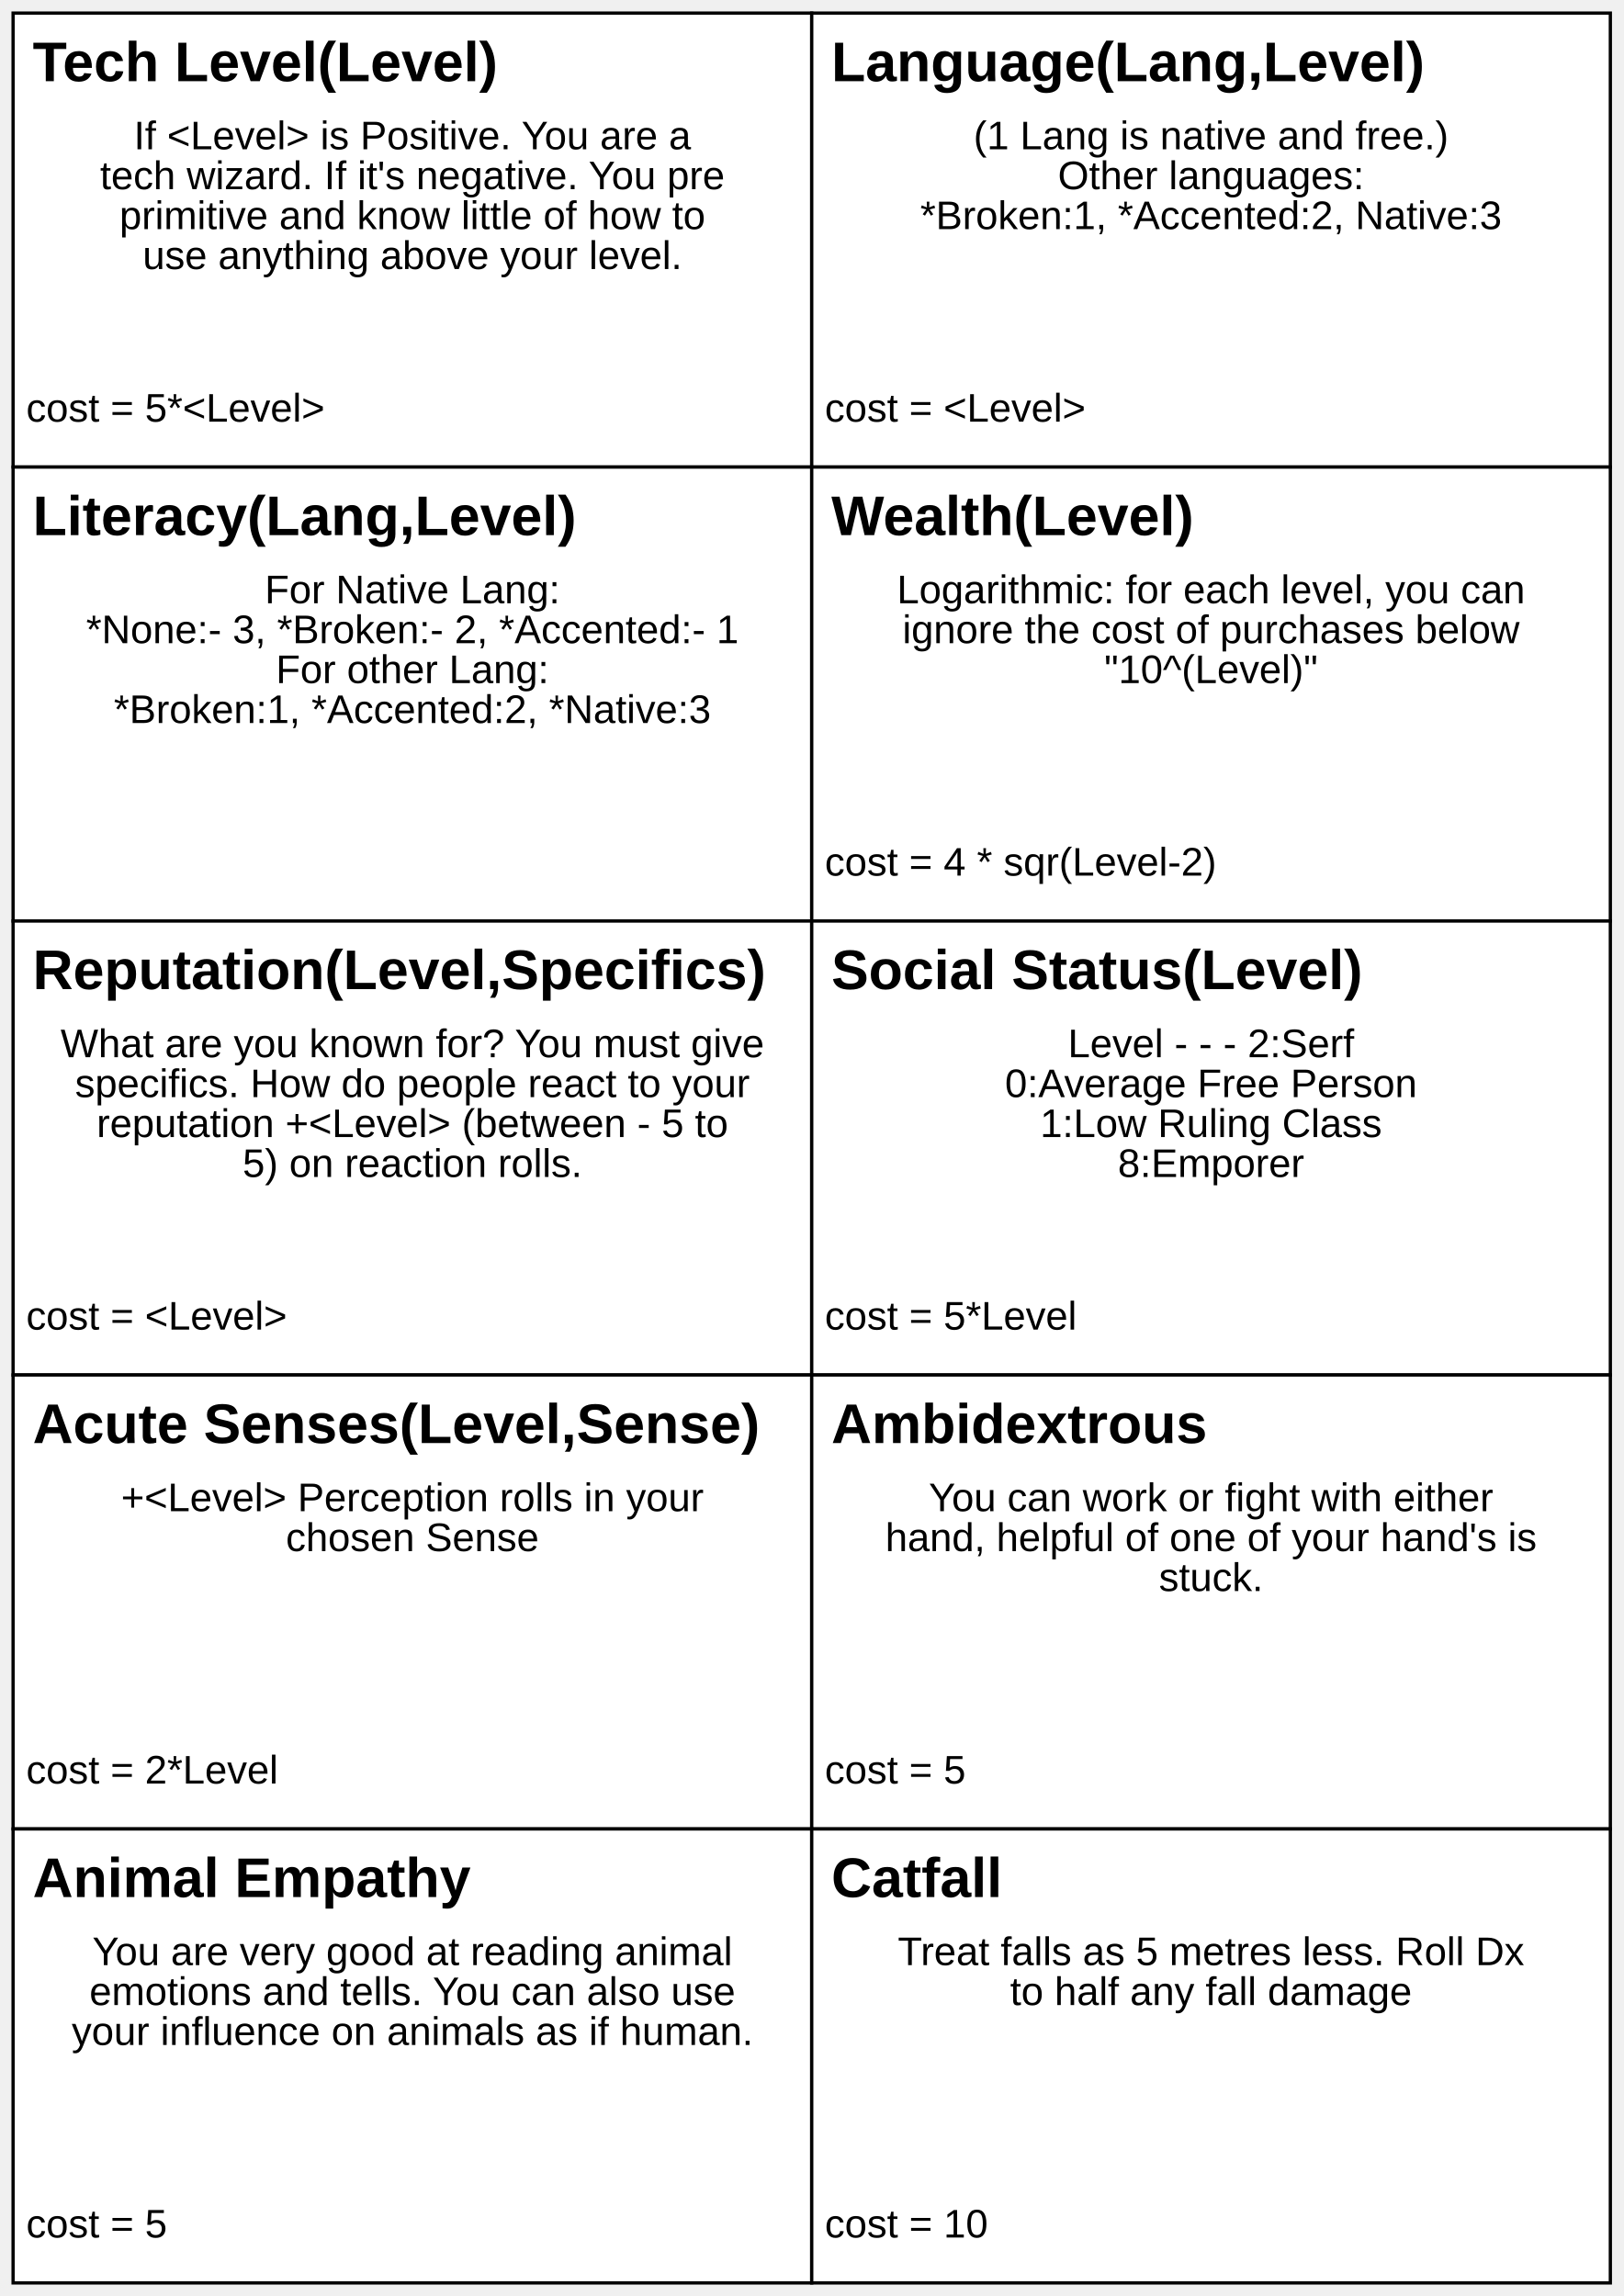
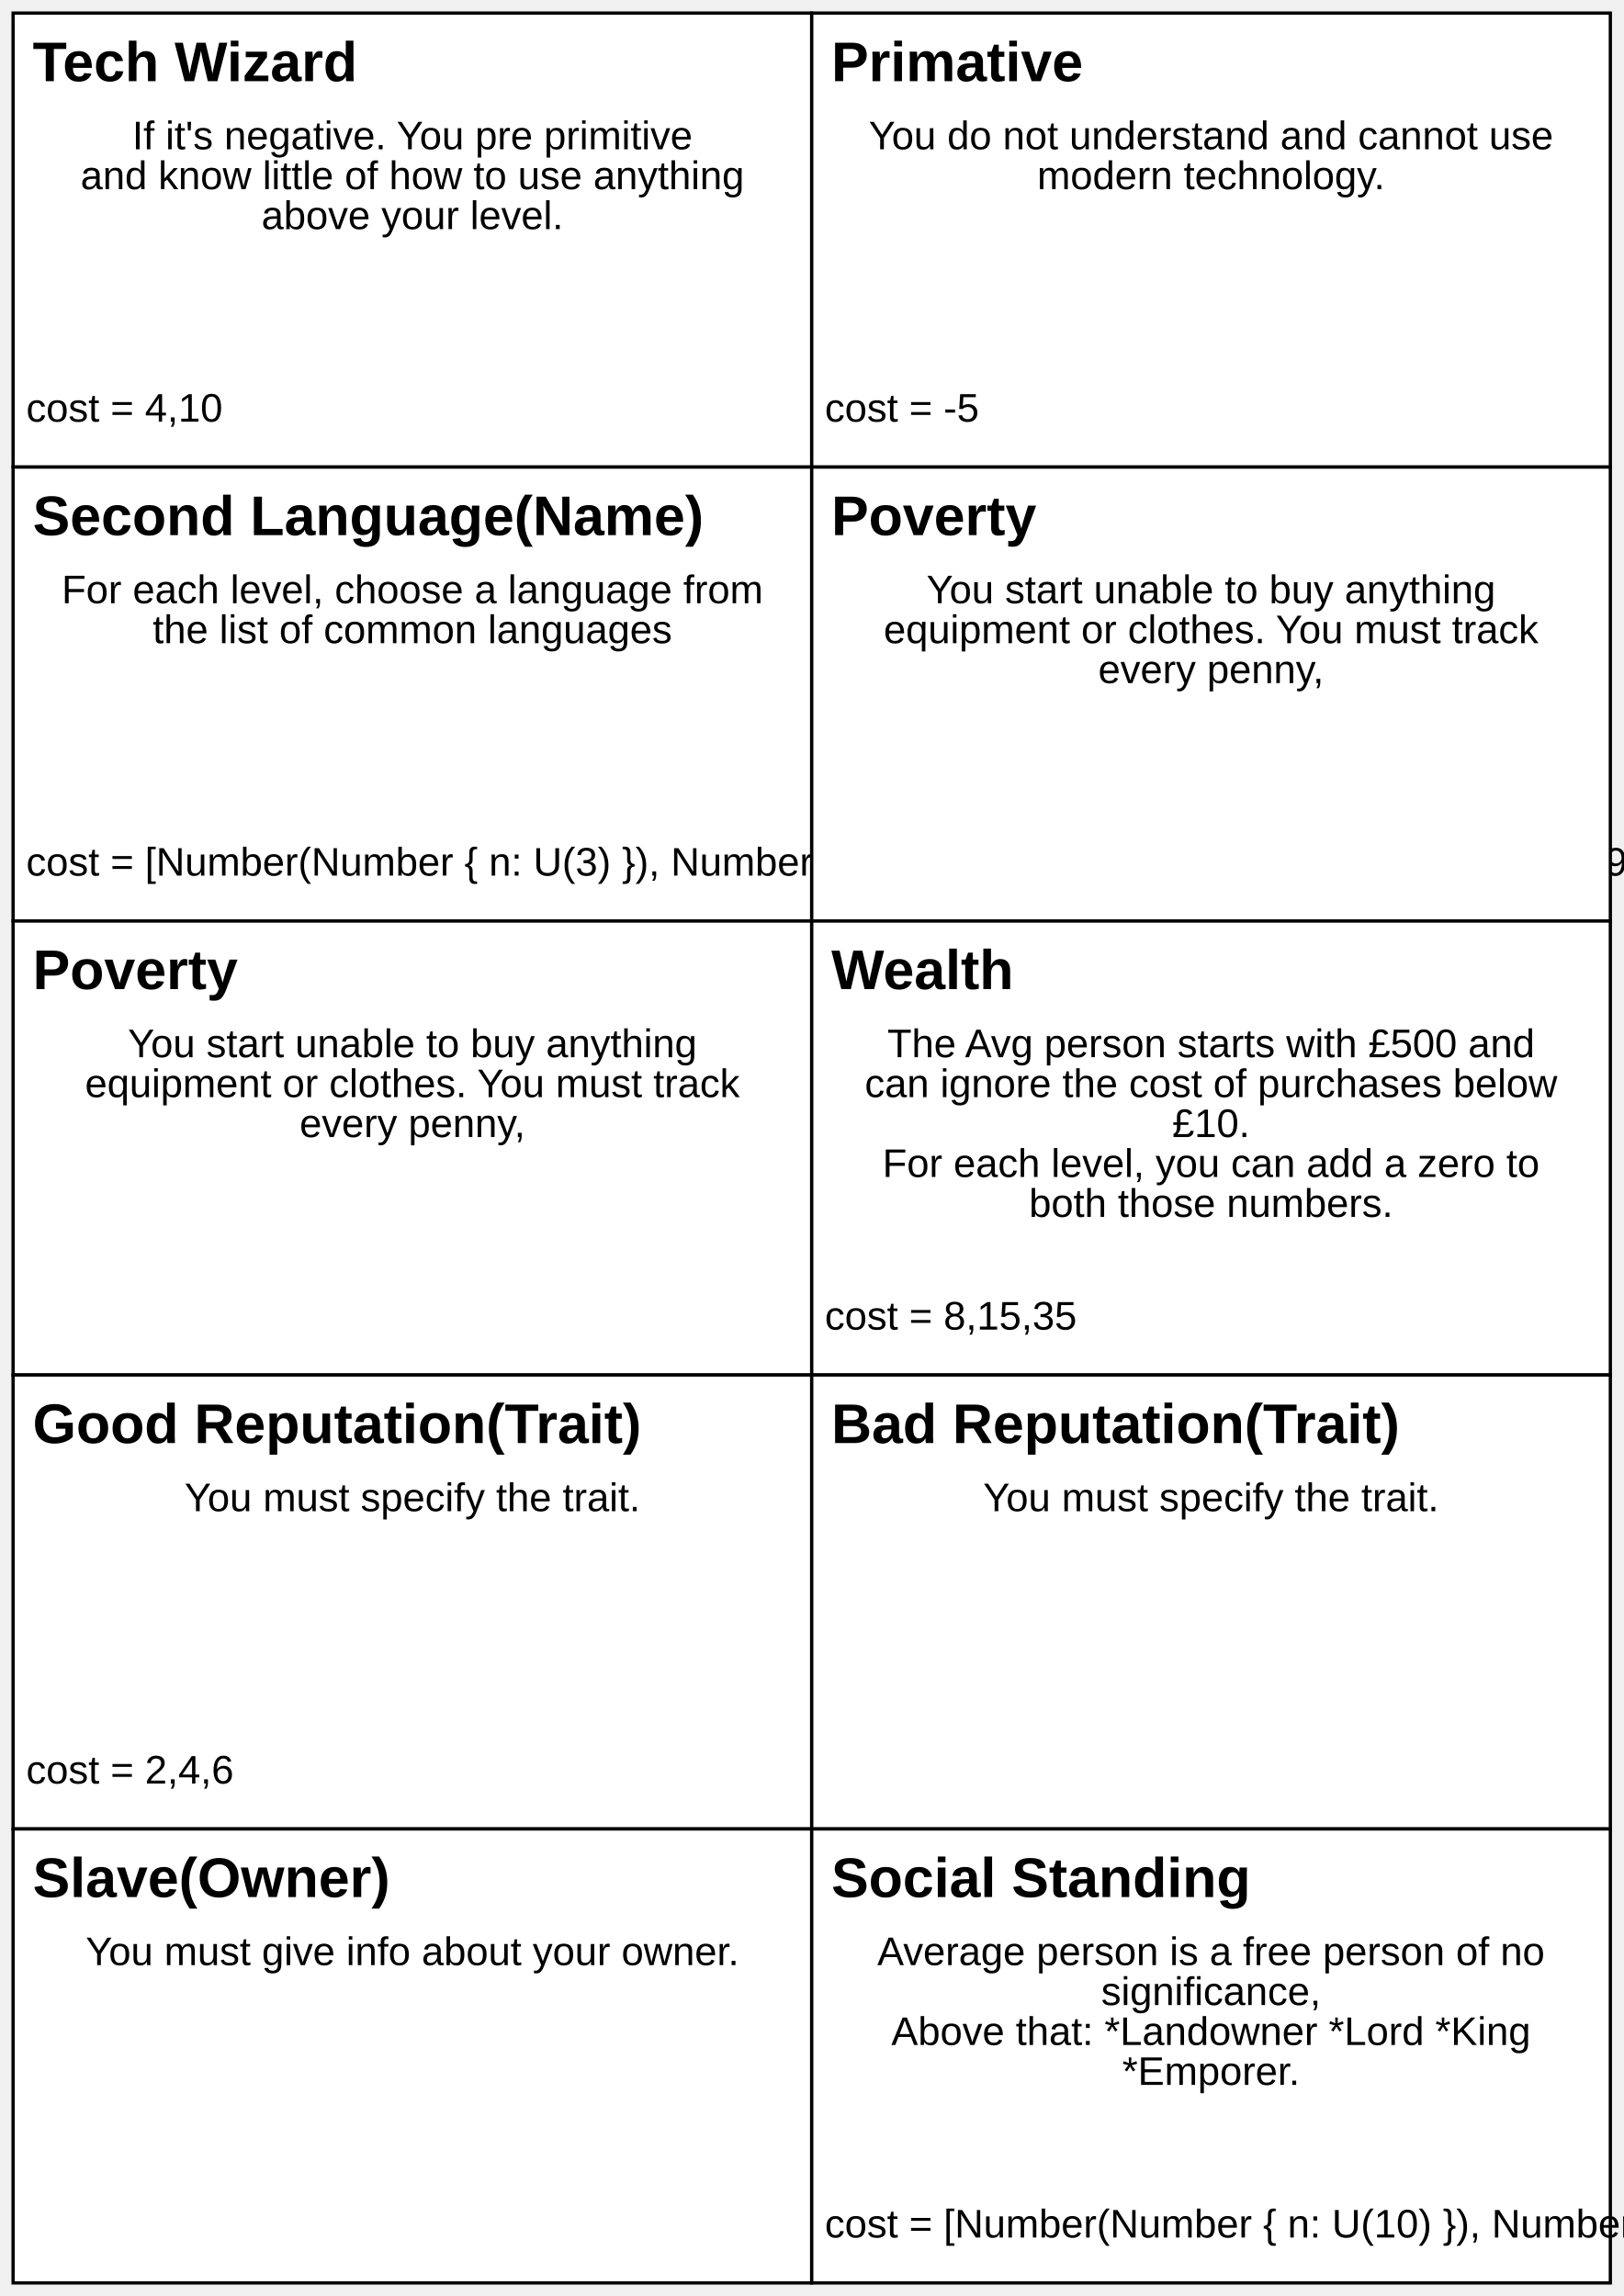
<svg xmlns="http://www.w3.org/2000/svg" width="2480px" height="3508px">
  <g transform="translate(20,20) ">
    <rect x="0px" y="0px" width="1220px" height="693.6px" fill="white" stroke="black" stroke-width="5px" />
-     <text x="30px" y="104.04px" font-size="85.4px" font-family="Arial" font-weight="bold" vertical-align="text-top">Tech Level(Level)</text>
-     <text x="610px" y="208.08px" font-size="61px" font-family="Arial" text-anchor="middle">If &lt;Level&gt; is  Positive. You are a</text>
-     <text x="610px" y="269.08px" font-size="61px" font-family="Arial" text-anchor="middle">tech wizard. If it's negative. You pre</text>
-     <text x="610px" y="330.08px" font-size="61px" font-family="Arial" text-anchor="middle">primitive and know little of how to</text>
-     <text x="610px" y="391.08px" font-size="61px" font-family="Arial" text-anchor="middle">use anything above your level.</text>
-     <text x="20px" y="624.24px" font-size="61px" font-family="Arial">cost = 5*&lt;Level&gt;</text>
+     <text x="30px" y="104.04px" font-size="85.4px" font-family="Arial" font-weight="bold" vertical-align="text-top">Tech Wizard</text>
+     <text x="610px" y="208.08px" font-size="61px" font-family="Arial" text-anchor="middle">If it's negative. You pre primitive</text>
+     <text x="610px" y="269.08px" font-size="61px" font-family="Arial" text-anchor="middle">and know little of how to use anything</text>
+     <text x="610px" y="330.08px" font-size="61px" font-family="Arial" text-anchor="middle">above your level.</text>
+     <text x="20px" y="624.24px" font-size="61px" font-family="Arial">cost = 4,10</text>
  </g>
  <g transform="translate(1240,20) ">
    <rect x="0px" y="0px" width="1220px" height="693.6px" fill="white" stroke="black" stroke-width="5px" />
-     <text x="30px" y="104.04px" font-size="85.4px" font-family="Arial" font-weight="bold" vertical-align="text-top">Language(Lang,Level)</text>
-     <text x="610px" y="208.08px" font-size="61px" font-family="Arial" text-anchor="middle">(1 Lang is native and free.)</text>
-     <text x="610px" y="269.08px" font-size="61px" font-family="Arial" text-anchor="middle">Other languages:</text>
-     <text x="610px" y="330.08px" font-size="61px" font-family="Arial" text-anchor="middle">*Broken:1, *Accented:2, Native:3</text>
-     <text x="20px" y="624.24px" font-size="61px" font-family="Arial">cost = &lt;Level&gt;</text>
+     <text x="30px" y="104.04px" font-size="85.4px" font-family="Arial" font-weight="bold" vertical-align="text-top">Primative</text>
+     <text x="610px" y="208.08px" font-size="61px" font-family="Arial" text-anchor="middle">You do not understand and cannot use</text>
+     <text x="610px" y="269.08px" font-size="61px" font-family="Arial" text-anchor="middle">modern technology.</text>
+     <text x="20px" y="624.24px" font-size="61px" font-family="Arial">cost = -5</text>
  </g>
  <g transform="translate(20,713.6) ">
    <rect x="0px" y="0px" width="1220px" height="693.6px" fill="white" stroke="black" stroke-width="5px" />
-     <text x="30px" y="104.04px" font-size="85.4px" font-family="Arial" font-weight="bold" vertical-align="text-top">Literacy(Lang,Level)</text>
-     <text x="610px" y="208.08px" font-size="61px" font-family="Arial" text-anchor="middle">For Native Lang:</text>
-     <text x="610px" y="269.08px" font-size="61px" font-family="Arial" text-anchor="middle">*None:- 3, *Broken:- 2, *Accented:- 1</text>
-     <text x="610px" y="330.08px" font-size="61px" font-family="Arial" text-anchor="middle">For other Lang:</text>
-     <text x="610px" y="391.08px" font-size="61px" font-family="Arial" text-anchor="middle">*Broken:1, *Accented:2, *Native:3</text>
+     <text x="30px" y="104.04px" font-size="85.4px" font-family="Arial" font-weight="bold" vertical-align="text-top">Second Language(Name)</text>
+     <text x="610px" y="208.08px" font-size="61px" font-family="Arial" text-anchor="middle">For each level, choose a language from</text>
+     <text x="610px" y="269.08px" font-size="61px" font-family="Arial" text-anchor="middle">the list of common languages</text>
+     <text x="20px" y="624.24px" font-size="61px" font-family="Arial">cost = [Number(Number { n: U(3) }), Number(Number { n: U(6) }), Number(Number { n: U(9) })]</text>
  </g>
  <g transform="translate(1240,713.6) ">
    <rect x="0px" y="0px" width="1220px" height="693.6px" fill="white" stroke="black" stroke-width="5px" />
-     <text x="30px" y="104.04px" font-size="85.4px" font-family="Arial" font-weight="bold" vertical-align="text-top">Wealth(Level)</text>
-     <text x="610px" y="208.08px" font-size="61px" font-family="Arial" text-anchor="middle">Logarithmic: for each level, you can</text>
-     <text x="610px" y="269.08px" font-size="61px" font-family="Arial" text-anchor="middle">ignore the cost of purchases below</text>
-     <text x="610px" y="330.08px" font-size="61px" font-family="Arial" text-anchor="middle">"10^(Level)"</text>
-     <text x="20px" y="624.24px" font-size="61px" font-family="Arial">cost = 4 * sqr(Level-2)</text>
+     <text x="30px" y="104.04px" font-size="85.4px" font-family="Arial" font-weight="bold" vertical-align="text-top">Poverty</text>
+     <text x="610px" y="208.08px" font-size="61px" font-family="Arial" text-anchor="middle">You start unable to buy anything</text>
+     <text x="610px" y="269.08px" font-size="61px" font-family="Arial" text-anchor="middle">equipment or clothes. You must track</text>
+     <text x="610px" y="330.08px" font-size="61px" font-family="Arial" text-anchor="middle">every penny, </text>
  </g>
  <g transform="translate(20,1407.2) ">
    <rect x="0px" y="0px" width="1220px" height="693.6px" fill="white" stroke="black" stroke-width="5px" />
-     <text x="30px" y="104.04px" font-size="85.4px" font-family="Arial" font-weight="bold" vertical-align="text-top">Reputation(Level,Specifics)</text>
-     <text x="610px" y="208.08px" font-size="61px" font-family="Arial" text-anchor="middle">What are you known for? You must give</text>
-     <text x="610px" y="269.08px" font-size="61px" font-family="Arial" text-anchor="middle">specifics. How do people react to your</text>
-     <text x="610px" y="330.08px" font-size="61px" font-family="Arial" text-anchor="middle"> reputation +&lt;Level&gt; (between - 5 to</text>
-     <text x="610px" y="391.08px" font-size="61px" font-family="Arial" text-anchor="middle">5) on reaction rolls.</text>
-     <text x="20px" y="624.24px" font-size="61px" font-family="Arial">cost = &lt;Level&gt;</text>
+     <text x="30px" y="104.04px" font-size="85.4px" font-family="Arial" font-weight="bold" vertical-align="text-top">Poverty</text>
+     <text x="610px" y="208.08px" font-size="61px" font-family="Arial" text-anchor="middle">You start unable to buy anything</text>
+     <text x="610px" y="269.08px" font-size="61px" font-family="Arial" text-anchor="middle">equipment or clothes. You must track</text>
+     <text x="610px" y="330.08px" font-size="61px" font-family="Arial" text-anchor="middle">every penny, </text>
  </g>
  <g transform="translate(1240,1407.2) ">
    <rect x="0px" y="0px" width="1220px" height="693.6px" fill="white" stroke="black" stroke-width="5px" />
-     <text x="30px" y="104.04px" font-size="85.4px" font-family="Arial" font-weight="bold" vertical-align="text-top">Social Status(Level)</text>
-     <text x="610px" y="208.08px" font-size="61px" font-family="Arial" text-anchor="middle">Level - -  - 2:Serf</text>
-     <text x="610px" y="269.08px" font-size="61px" font-family="Arial" text-anchor="middle">0:Average Free Person</text>
-     <text x="610px" y="330.08px" font-size="61px" font-family="Arial" text-anchor="middle">1:Low Ruling Class</text>
-     <text x="610px" y="391.08px" font-size="61px" font-family="Arial" text-anchor="middle">8:Emporer</text>
-     <text x="20px" y="624.24px" font-size="61px" font-family="Arial">cost = 5*Level</text>
+     <text x="30px" y="104.04px" font-size="85.4px" font-family="Arial" font-weight="bold" vertical-align="text-top">Wealth</text>
+     <text x="610px" y="208.08px" font-size="61px" font-family="Arial" text-anchor="middle">The Avg person starts with £500 and</text>
+     <text x="610px" y="269.08px" font-size="61px" font-family="Arial" text-anchor="middle">can ignore the cost of purchases below</text>
+     <text x="610px" y="330.08px" font-size="61px" font-family="Arial" text-anchor="middle">£10.</text>
+     <text x="610px" y="391.08px" font-size="61px" font-family="Arial" text-anchor="middle">For each level, you can add a zero to</text>
+     <text x="610px" y="452.08px" font-size="61px" font-family="Arial" text-anchor="middle">both those numbers.</text>
+     <text x="20px" y="624.24px" font-size="61px" font-family="Arial">cost = 8,15,35</text>
  </g>
  <g transform="translate(20,2100.8) ">
    <rect x="0px" y="0px" width="1220px" height="693.6px" fill="white" stroke="black" stroke-width="5px" />
-     <text x="30px" y="104.04px" font-size="85.4px" font-family="Arial" font-weight="bold" vertical-align="text-top">Acute Senses(Level,Sense)</text>
-     <text x="610px" y="208.08px" font-size="61px" font-family="Arial" text-anchor="middle">+&lt;Level&gt; Perception rolls in your</text>
-     <text x="610px" y="269.08px" font-size="61px" font-family="Arial" text-anchor="middle">chosen Sense</text>
-     <text x="20px" y="624.24px" font-size="61px" font-family="Arial">cost = 2*Level</text>
+     <text x="30px" y="104.04px" font-size="85.4px" font-family="Arial" font-weight="bold" vertical-align="text-top">Good Reputation(Trait)</text>
+     <text x="610px" y="208.08px" font-size="61px" font-family="Arial" text-anchor="middle">You must specify the trait.</text>
+     <text x="20px" y="624.24px" font-size="61px" font-family="Arial">cost = 2,4,6</text>
  </g>
  <g transform="translate(1240,2100.8) ">
    <rect x="0px" y="0px" width="1220px" height="693.6px" fill="white" stroke="black" stroke-width="5px" />
-     <text x="30px" y="104.04px" font-size="85.4px" font-family="Arial" font-weight="bold" vertical-align="text-top">Ambidextrous</text>
-     <text x="610px" y="208.08px" font-size="61px" font-family="Arial" text-anchor="middle">You can work or fight with either</text>
-     <text x="610px" y="269.08px" font-size="61px" font-family="Arial" text-anchor="middle">hand, helpful of one of your hand's is</text>
-     <text x="610px" y="330.08px" font-size="61px" font-family="Arial" text-anchor="middle">stuck.</text>
-     <text x="20px" y="624.24px" font-size="61px" font-family="Arial">cost = 5</text>
+     <text x="30px" y="104.04px" font-size="85.4px" font-family="Arial" font-weight="bold" vertical-align="text-top">Bad Reputation(Trait)</text>
+     <text x="610px" y="208.08px" font-size="61px" font-family="Arial" text-anchor="middle">You must specify the trait.</text>
  </g>
  <g transform="translate(20,2794.4) ">
    <rect x="0px" y="0px" width="1220px" height="693.6px" fill="white" stroke="black" stroke-width="5px" />
-     <text x="30px" y="104.04px" font-size="85.4px" font-family="Arial" font-weight="bold" vertical-align="text-top">Animal Empathy</text>
-     <text x="610px" y="208.08px" font-size="61px" font-family="Arial" text-anchor="middle">You are very good at reading animal</text>
-     <text x="610px" y="269.08px" font-size="61px" font-family="Arial" text-anchor="middle">emotions and tells. You can also use</text>
-     <text x="610px" y="330.08px" font-size="61px" font-family="Arial" text-anchor="middle">your influence on animals as if human.</text>
-     <text x="20px" y="624.24px" font-size="61px" font-family="Arial">cost = 5</text>
+     <text x="30px" y="104.04px" font-size="85.4px" font-family="Arial" font-weight="bold" vertical-align="text-top">Slave(Owner)</text>
+     <text x="610px" y="208.08px" font-size="61px" font-family="Arial" text-anchor="middle">You must give info about your owner.</text>
  </g>
  <g transform="translate(1240,2794.4) ">
    <rect x="0px" y="0px" width="1220px" height="693.6px" fill="white" stroke="black" stroke-width="5px" />
-     <text x="30px" y="104.04px" font-size="85.4px" font-family="Arial" font-weight="bold" vertical-align="text-top">Catfall</text>
-     <text x="610px" y="208.08px" font-size="61px" font-family="Arial" text-anchor="middle">Treat falls as 5 metres less. Roll Dx</text>
-     <text x="610px" y="269.08px" font-size="61px" font-family="Arial" text-anchor="middle">to half any fall damage</text>
-     <text x="20px" y="624.24px" font-size="61px" font-family="Arial">cost = 10</text>
+     <text x="30px" y="104.04px" font-size="85.4px" font-family="Arial" font-weight="bold" vertical-align="text-top">Social Standing</text>
+     <text x="610px" y="208.08px" font-size="61px" font-family="Arial" text-anchor="middle">Average person is a free person of no</text>
+     <text x="610px" y="269.08px" font-size="61px" font-family="Arial" text-anchor="middle">significance,</text>
+     <text x="610px" y="330.08px" font-size="61px" font-family="Arial" text-anchor="middle">Above that: *Landowner *Lord *King</text>
+     <text x="610px" y="391.08px" font-size="61px" font-family="Arial" text-anchor="middle">*Emporer.</text>
+     <text x="20px" y="624.24px" font-size="61px" font-family="Arial">cost = [Number(Number { n: U(10) }), Number(Number { n: U(25) }), Number(Number { n: U(40) }), Number(Number { n: U(70) })]</text>
  </g>
</svg>
